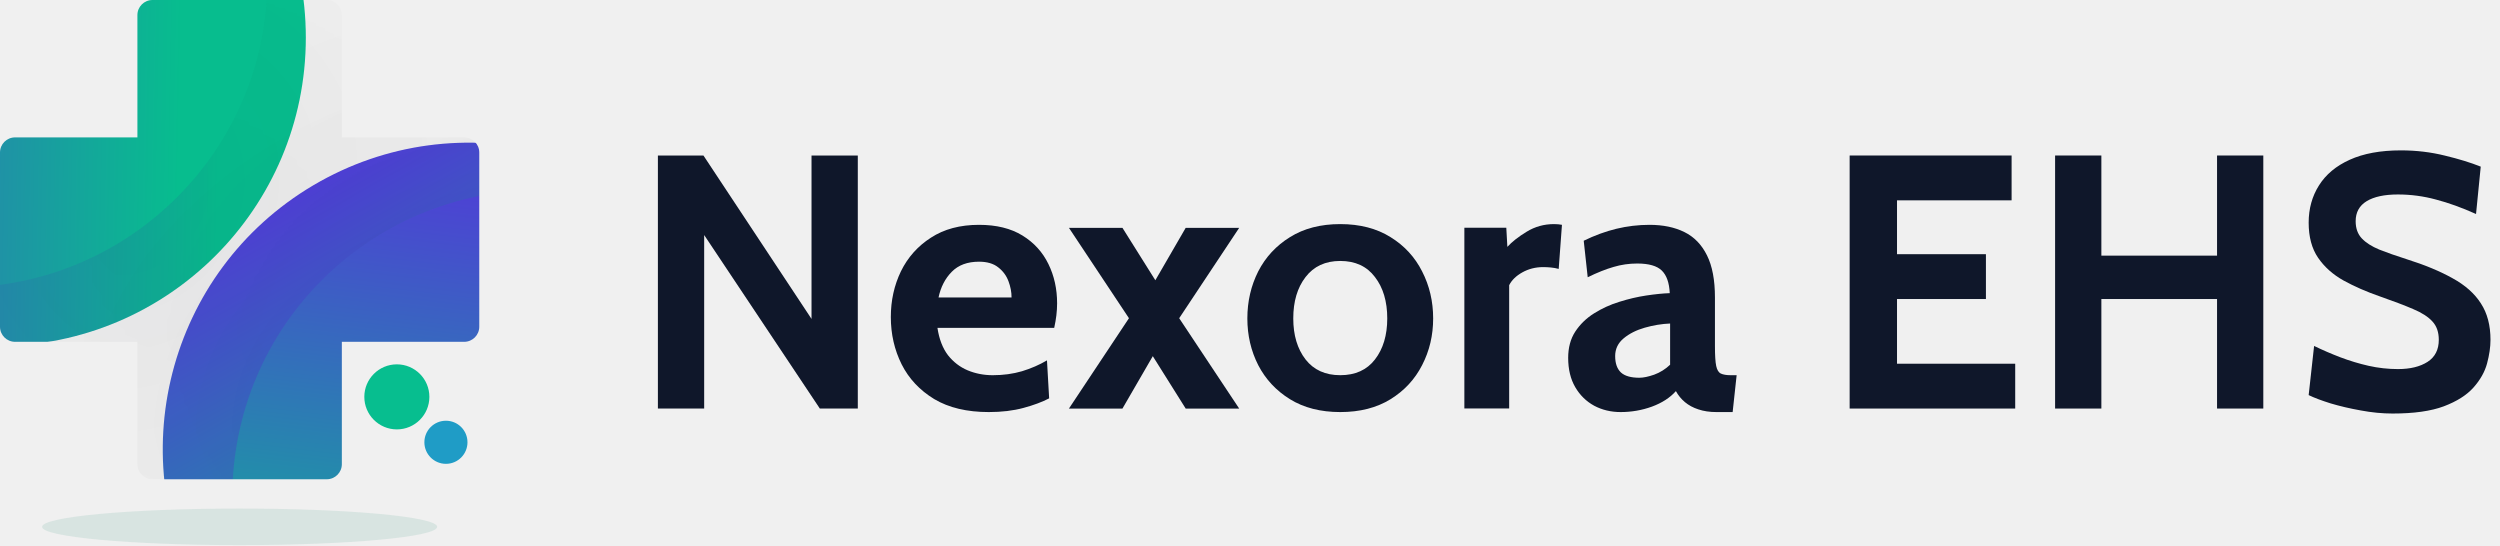
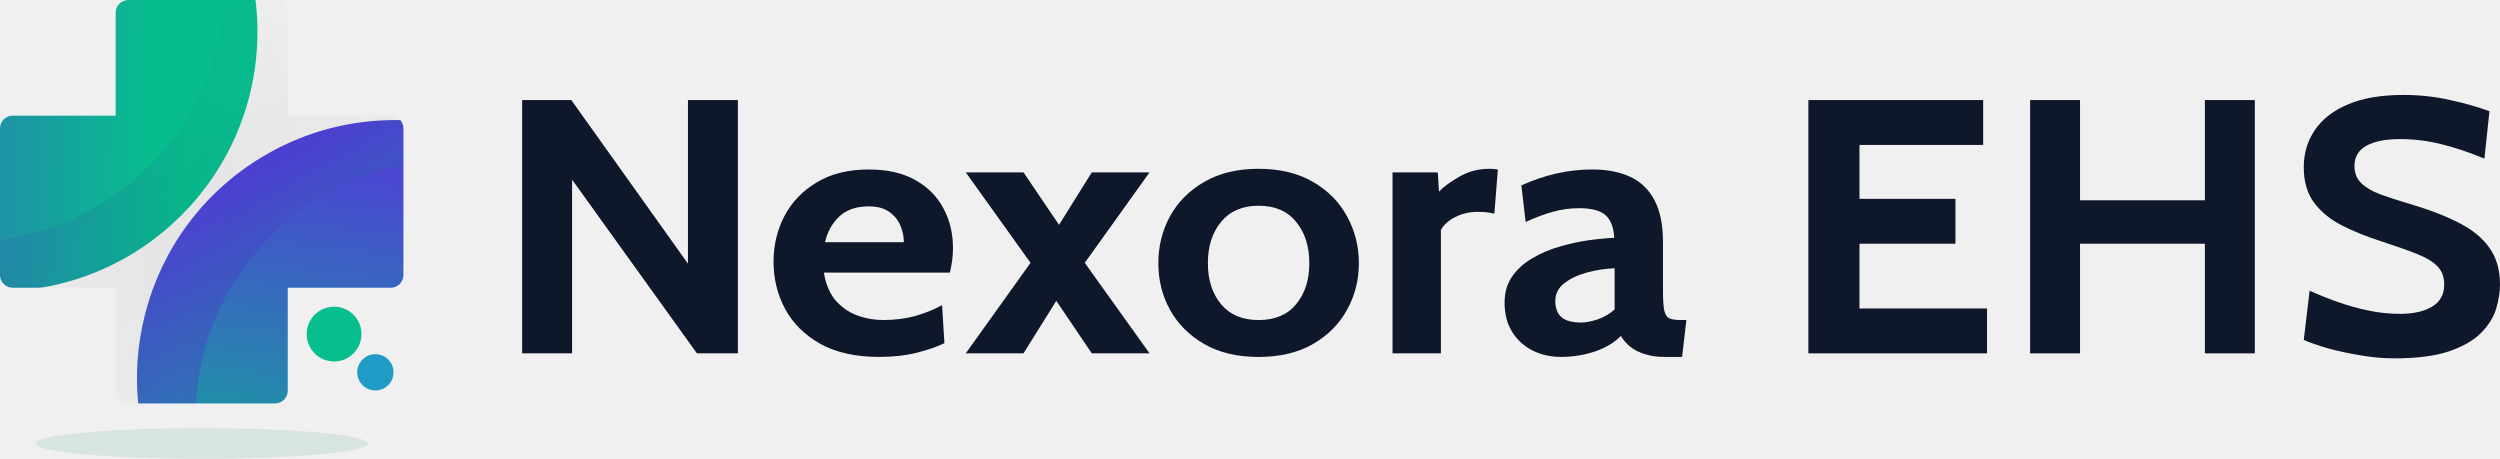
- <svg xmlns="http://www.w3.org/2000/svg" width="133" height="29" viewBox="0 0 133 29" fill="none">
+ <svg xmlns="http://www.w3.org/2000/svg" width="158" height="29" viewBox="0 0 158 29" fill="none">
  <g clip-path="url(#clip0_185_418)">
    <mask id="mask0_185_418" style="mask-type:alpha" maskUnits="userSpaceOnUse" x="0" y="0" width="26" height="26">
      <path d="M7.31 0.802C7.31 0.359 7.669 0 8.113 0H17.384C17.827 0 18.186 0.359 18.186 0.802V24.694C18.186 25.137 17.827 25.497 17.384 25.497H8.113C7.669 25.497 7.31 25.137 7.31 24.694V0.802Z" fill="url(#paint0_linear_185_418)" />
      <path d="M0.802 18.185C0.359 18.185 0 17.826 0 17.383V8.111C0 7.668 0.359 7.309 0.802 7.309H24.694C25.137 7.309 25.497 7.668 25.497 8.111V17.383C25.497 17.826 25.137 18.185 24.694 18.185H0.802Z" fill="url(#paint1_linear_185_418)" />
    </mask>
    <g mask="url(#mask0_185_418)">
      <path d="M16.27 2.004C16.27 11.065 8.924 18.411 -0.137 18.411C-9.198 18.411 -16.544 11.065 -16.544 2.004C-16.544 -7.057 -9.198 -14.402 -0.137 -14.402C8.924 -14.402 16.27 -7.057 16.27 2.004Z" fill="url(#paint2_linear_185_418)" />
      <g filter="url(#filter0_dd_185_418)">
        <path d="M14.226 -1.109C14.226 7.952 6.88 15.297 -2.181 15.297C-11.242 15.297 -18.587 7.952 -18.587 -1.109C-18.587 -10.17 -11.242 -17.516 -2.181 -17.516C6.88 -17.516 14.226 -10.17 14.226 -1.109Z" fill="url(#paint3_linear_185_418)" />
      </g>
      <path d="M33.251 37.915C25.504 42.496 15.51 39.929 10.93 32.182C6.349 24.435 8.916 14.441 16.663 9.861C24.41 5.28 34.403 7.847 38.984 15.594C43.564 23.341 40.998 33.335 33.251 37.915Z" fill="url(#paint4_linear_185_418)" />
      <g filter="url(#filter1_dd_185_418)">
        <path d="M27.026 42.632C18.071 41.732 11.541 33.744 12.441 24.789C13.341 15.834 21.329 9.304 30.284 10.204C39.239 11.104 45.769 19.092 44.869 28.047C43.969 37.002 35.981 43.532 27.026 42.632Z" fill="url(#paint5_linear_185_418)" />
      </g>
    </g>
    <path d="M21.113 22.844C22.069 22.844 22.843 22.069 22.843 21.113C22.843 20.158 22.069 19.383 21.113 19.383C20.157 19.383 19.382 20.158 19.382 21.113C19.382 22.069 20.157 22.844 21.113 22.844Z" fill="#07BE8F" />
    <path d="M23.724 24.676C24.357 24.676 24.87 24.162 24.87 23.529C24.87 22.896 24.357 22.383 23.724 22.383C23.09 22.383 22.577 22.896 22.577 23.529C22.577 24.162 23.09 24.676 23.724 24.676Z" fill="#1F9CC6" />
    <path d="M12.748 29.001C18.553 29.001 23.258 28.565 23.258 28.028C23.258 27.49 18.553 27.055 12.748 27.055C6.944 27.055 2.238 27.49 2.238 28.028C2.238 28.565 6.944 29.001 12.748 29.001Z" fill="#479681" fill-opacity="0.14" />
-     <path d="M127.283 22C126.738 22 126.177 21.945 125.6 21.837C125.023 21.734 124.488 21.609 123.994 21.462C123.501 21.308 123.11 21.16 122.821 21.019L123.11 18.404C123.558 18.622 124.026 18.824 124.513 19.01C125.001 19.195 125.501 19.346 126.013 19.462C126.526 19.577 127.045 19.635 127.571 19.635C128.225 19.635 128.751 19.506 129.148 19.25C129.545 18.994 129.744 18.603 129.744 18.077C129.744 17.673 129.632 17.349 129.408 17.106C129.183 16.856 128.84 16.635 128.379 16.442C127.917 16.244 127.327 16.019 126.61 15.769C125.892 15.519 125.247 15.237 124.677 14.923C124.106 14.603 123.654 14.199 123.321 13.711C122.988 13.224 122.821 12.603 122.821 11.846C122.821 11.103 123.004 10.442 123.369 9.865C123.735 9.282 124.279 8.827 125.004 8.5C125.735 8.167 126.642 8 127.725 8C128.545 8 129.327 8.093 130.071 8.279C130.815 8.458 131.449 8.654 131.975 8.865L131.725 11.385C130.968 11.045 130.257 10.789 129.59 10.615C128.93 10.436 128.257 10.346 127.571 10.346C126.853 10.346 126.299 10.465 125.908 10.702C125.517 10.939 125.321 11.295 125.321 11.769C125.321 12.147 125.43 12.452 125.648 12.683C125.866 12.914 126.177 13.112 126.581 13.279C126.985 13.439 127.468 13.609 128.033 13.789C129.007 14.096 129.824 14.436 130.485 14.808C131.151 15.173 131.651 15.619 131.985 16.144C132.324 16.663 132.494 17.308 132.494 18.077C132.494 18.462 132.433 18.881 132.311 19.337C132.19 19.785 131.949 20.212 131.59 20.615C131.231 21.019 130.706 21.353 130.013 21.615C129.327 21.872 128.417 22 127.283 22Z" fill="#0F172A" />
-     <path d="M109.331 21.735V8.273H111.793V13.6H117.947V8.273H120.408V21.735H117.947V15.908H111.793V21.735H109.331Z" fill="#0F172A" />
-     <path d="M98.401 21.735V8.273H107.017V10.658H100.921V13.523H105.651V15.908H100.921V19.35H107.209V21.735H98.401Z" fill="#0F172A" />
-     <path d="M86.216 21.922C85.703 21.922 85.235 21.81 84.812 21.586C84.389 21.355 84.052 21.025 83.802 20.596C83.552 20.166 83.427 19.647 83.427 19.038C83.427 18.493 83.552 18.028 83.802 17.644C84.059 17.253 84.392 16.929 84.802 16.672C85.219 16.41 85.668 16.204 86.148 16.057C86.636 15.903 87.113 15.791 87.581 15.721C88.055 15.65 88.472 15.608 88.831 15.596C88.805 15.044 88.664 14.644 88.408 14.394C88.152 14.144 87.716 14.019 87.1 14.019C86.671 14.019 86.251 14.079 85.841 14.201C85.437 14.317 84.978 14.499 84.466 14.749L84.254 12.807C84.831 12.525 85.408 12.313 85.985 12.172C86.568 12.031 87.158 11.961 87.754 11.961C88.472 11.961 89.091 12.089 89.61 12.346C90.129 12.602 90.53 13.015 90.812 13.586C91.094 14.15 91.235 14.897 91.235 15.826V18.422C91.235 18.903 91.257 19.253 91.302 19.471C91.347 19.682 91.43 19.817 91.552 19.874C91.674 19.932 91.85 19.961 92.081 19.961H92.389L92.177 21.922H91.312C90.953 21.922 90.632 21.874 90.35 21.778C90.075 21.689 89.838 21.56 89.639 21.394C89.44 21.227 89.28 21.032 89.158 20.807C88.844 21.16 88.418 21.435 87.879 21.634C87.347 21.826 86.793 21.922 86.216 21.922ZM87.216 20.096C87.427 20.096 87.69 20.041 88.004 19.932C88.318 19.817 88.6 19.64 88.85 19.403V17.211C88.402 17.23 87.953 17.304 87.504 17.432C87.055 17.56 86.68 17.749 86.379 17.999C86.078 18.249 85.927 18.564 85.927 18.942C85.927 19.333 86.03 19.624 86.235 19.817C86.44 20.003 86.767 20.096 87.216 20.096Z" fill="#0F172A" />
-     <path d="M77.904 21.73V12.114H80.135L80.192 13.133C80.436 12.864 80.779 12.595 81.221 12.326C81.663 12.056 82.147 11.922 82.673 11.922C82.827 11.922 82.968 11.935 83.096 11.96L82.923 14.306C82.782 14.268 82.641 14.242 82.5 14.23C82.365 14.217 82.231 14.21 82.096 14.21C81.692 14.21 81.324 14.303 80.99 14.489C80.657 14.675 80.423 14.903 80.288 15.172V21.73H77.904Z" fill="#0F172A" />
-     <path d="M71.302 21.922C70.257 21.922 69.366 21.694 68.629 21.239C67.892 20.784 67.327 20.178 66.936 19.422C66.552 18.666 66.359 17.838 66.359 16.941C66.359 16.037 66.552 15.204 66.936 14.441C67.327 13.678 67.892 13.069 68.629 12.614C69.366 12.153 70.257 11.922 71.302 11.922C72.347 11.922 73.238 12.153 73.975 12.614C74.712 13.069 75.273 13.678 75.658 14.441C76.049 15.204 76.244 16.037 76.244 16.941C76.244 17.838 76.049 18.666 75.658 19.422C75.273 20.178 74.712 20.784 73.975 21.239C73.238 21.694 72.347 21.922 71.302 21.922ZM71.302 19.96C72.103 19.96 72.719 19.681 73.148 19.124C73.584 18.56 73.802 17.832 73.802 16.941C73.802 16.037 73.584 15.303 73.148 14.739C72.719 14.169 72.103 13.883 71.302 13.883C70.507 13.883 69.892 14.169 69.456 14.739C69.02 15.303 68.802 16.037 68.802 16.941C68.802 17.832 69.02 18.56 69.456 19.124C69.892 19.681 70.507 19.96 71.302 19.96Z" fill="#0F172A" />
-     <path d="M56.867 21.736L60.06 16.929L56.867 12.121H59.714L61.464 14.91L63.079 12.121H65.925L62.733 16.929L65.925 21.736H63.079L61.329 18.948L59.714 21.736H56.867Z" fill="#0F172A" />
-     <path d="M52.603 21.922C51.443 21.922 50.475 21.692 49.699 21.23C48.93 20.762 48.353 20.147 47.968 19.384C47.584 18.615 47.392 17.775 47.392 16.865C47.392 15.987 47.571 15.176 47.93 14.432C48.295 13.688 48.827 13.092 49.526 12.644C50.225 12.188 51.077 11.961 52.084 11.961C53.007 11.961 53.776 12.15 54.392 12.528C55.007 12.906 55.468 13.413 55.776 14.047C56.084 14.676 56.238 15.371 56.238 16.134C56.238 16.346 56.225 16.56 56.199 16.778C56.173 16.99 56.135 17.211 56.084 17.442H49.872C49.962 18.038 50.148 18.522 50.43 18.894C50.718 19.259 51.068 19.528 51.478 19.701C51.895 19.874 52.34 19.961 52.815 19.961C53.372 19.961 53.892 19.89 54.372 19.749C54.853 19.602 55.295 19.41 55.699 19.172L55.815 21.192C55.449 21.384 54.994 21.554 54.449 21.701C53.904 21.849 53.289 21.922 52.603 21.922ZM49.93 15.826H53.815C53.815 15.538 53.76 15.249 53.651 14.961C53.542 14.666 53.359 14.419 53.103 14.221C52.853 14.022 52.513 13.922 52.084 13.922C51.468 13.922 50.984 14.102 50.632 14.461C50.279 14.82 50.045 15.275 49.93 15.826Z" fill="#0F172A" />
-     <path d="M35 21.735V8.273H37.423L43.173 16.966V8.273H45.635V21.735H43.615L37.462 12.504V21.735H35Z" fill="#0F172A" />
+     <path d="M151.318 22.648C150.62 22.648 149.9 22.583 149.161 22.454C148.421 22.332 147.735 22.183 147.102 22.008C146.469 21.825 145.968 21.649 145.598 21.482L145.968 18.372C146.543 18.631 147.143 18.871 147.768 19.092C148.392 19.313 149.033 19.492 149.691 19.629C150.348 19.767 151.014 19.835 151.688 19.835C152.526 19.835 153.2 19.683 153.71 19.378C154.219 19.073 154.474 18.608 154.474 17.983C154.474 17.503 154.33 17.118 154.043 16.828C153.755 16.531 153.315 16.268 152.724 16.039C152.132 15.803 151.376 15.536 150.455 15.239C149.535 14.941 148.709 14.606 147.977 14.232C147.246 13.851 146.666 13.371 146.239 12.792C145.812 12.213 145.598 11.473 145.598 10.574C145.598 9.689 145.832 8.904 146.301 8.218C146.769 7.525 147.468 6.983 148.396 6.595C149.333 6.198 150.496 6 151.885 6C152.937 6 153.94 6.111 154.893 6.332C155.847 6.545 156.66 6.778 157.334 7.029L157.014 10.025C156.044 9.621 155.132 9.316 154.277 9.11C153.43 8.897 152.567 8.79 151.688 8.79C150.768 8.79 150.057 8.931 149.555 9.213C149.054 9.495 148.803 9.918 148.803 10.482C148.803 10.932 148.943 11.294 149.222 11.568C149.502 11.843 149.9 12.079 150.418 12.277C150.936 12.468 151.557 12.67 152.28 12.883C153.529 13.249 154.577 13.653 155.423 14.095C156.278 14.53 156.919 15.06 157.347 15.685C157.782 16.302 158 17.068 158 17.983C158 18.44 157.922 18.94 157.766 19.481C157.61 20.014 157.301 20.521 156.841 21.002C156.381 21.482 155.707 21.878 154.819 22.191C153.94 22.495 152.773 22.648 151.318 22.648Z" fill="#0F172A" />
+     <path d="M128.302 22.332V6.324H131.458V12.659H139.348V6.324H142.504V22.332H139.348V15.403H131.458V22.332H128.302Z" fill="#0F172A" />
+     <path d="M114.289 22.332V6.324H125.335V9.16H117.519V12.567H123.584V15.403H117.519V19.496H125.581V22.332H114.289Z" fill="#0F172A" />
+     <path d="M98.665 22.557C98.007 22.557 97.407 22.423 96.865 22.156C96.323 21.882 95.891 21.489 95.571 20.979C95.25 20.468 95.09 19.851 95.09 19.126C95.09 18.479 95.25 17.926 95.571 17.468C95.899 17.003 96.327 16.619 96.853 16.314C97.387 16.001 97.962 15.757 98.579 15.582C99.203 15.399 99.816 15.265 100.416 15.182C101.024 15.098 101.558 15.048 102.018 15.033C101.985 14.377 101.805 13.901 101.476 13.604C101.147 13.306 100.588 13.158 99.799 13.158C99.249 13.158 98.71 13.23 98.184 13.375C97.666 13.512 97.079 13.729 96.421 14.027L96.15 11.717C96.89 11.382 97.629 11.13 98.369 10.963C99.117 10.795 99.873 10.711 100.638 10.711C101.558 10.711 102.351 10.863 103.017 11.168C103.683 11.473 104.196 11.965 104.558 12.643C104.919 13.314 105.1 14.202 105.1 15.307V18.395C105.1 18.966 105.129 19.382 105.187 19.641C105.244 19.892 105.351 20.053 105.507 20.121C105.663 20.19 105.889 20.224 106.185 20.224H106.58L106.308 22.557H105.199C104.739 22.557 104.328 22.5 103.966 22.385C103.613 22.278 103.309 22.126 103.054 21.928C102.799 21.73 102.594 21.497 102.437 21.23C102.035 21.649 101.488 21.977 100.798 22.214C100.116 22.442 99.405 22.557 98.665 22.557ZM99.947 20.384C100.218 20.384 100.555 20.319 100.958 20.19C101.361 20.053 101.722 19.843 102.043 19.561V16.954C101.468 16.977 100.892 17.064 100.317 17.217C99.742 17.369 99.261 17.594 98.875 17.892C98.488 18.189 98.295 18.562 98.295 19.012C98.295 19.477 98.427 19.824 98.69 20.053C98.953 20.274 99.372 20.384 99.947 20.384Z" fill="#0F172A" />
+     <path d="M88.008 22.331V10.897H90.868L90.942 12.109C91.254 11.789 91.694 11.468 92.261 11.148C92.828 10.828 93.449 10.668 94.123 10.668C94.32 10.668 94.501 10.683 94.665 10.714L94.443 13.504C94.263 13.458 94.082 13.427 93.901 13.412C93.728 13.397 93.556 13.389 93.383 13.389C92.865 13.389 92.393 13.5 91.965 13.721C91.538 13.942 91.238 14.213 91.065 14.533V22.331H88.008Z" fill="#0F172A" />
+     <path d="M79.543 22.559C78.204 22.559 77.061 22.289 76.116 21.748C75.171 21.206 74.448 20.486 73.946 19.587C73.453 18.687 73.207 17.704 73.207 16.637C73.207 15.562 73.453 14.571 73.946 13.664C74.448 12.757 75.171 12.032 76.116 11.491C77.061 10.942 78.204 10.668 79.543 10.668C80.883 10.668 82.025 10.942 82.971 11.491C83.916 12.032 84.635 12.757 85.128 13.664C85.629 14.571 85.88 15.562 85.88 16.637C85.88 17.704 85.629 18.687 85.128 19.587C84.635 20.486 83.916 21.206 82.971 21.748C82.025 22.289 80.883 22.559 79.543 22.559ZM79.543 20.227C80.571 20.227 81.36 19.895 81.91 19.232C82.469 18.561 82.749 17.696 82.749 16.637C82.749 15.562 82.469 14.689 81.91 14.018C81.36 13.34 80.571 13.001 79.543 13.001C78.524 13.001 77.735 13.34 77.176 14.018C76.618 14.689 76.338 15.562 76.338 16.637C76.338 17.696 76.618 18.561 77.176 19.232C77.735 19.895 78.524 20.227 79.543 20.227Z" fill="#0F172A" />
+     <path d="M61.037 22.329L65.13 16.612L61.037 10.895H64.686L66.93 14.21L69.001 10.895H72.65L68.557 16.612L72.65 22.329H69.001L66.757 19.013L64.686 22.329H61.037Z" fill="#0F172A" />
+     <path d="M55.569 22.557C54.082 22.557 52.841 22.282 51.846 21.733C50.86 21.177 50.12 20.445 49.627 19.538C49.134 18.623 48.888 17.625 48.888 16.542C48.888 15.498 49.118 14.534 49.578 13.649C50.046 12.765 50.728 12.056 51.624 11.523C52.52 10.982 53.613 10.711 54.904 10.711C56.087 10.711 57.073 10.936 57.862 11.386C58.651 11.835 59.243 12.438 59.638 13.192C60.032 13.939 60.229 14.766 60.229 15.673C60.229 15.925 60.213 16.18 60.18 16.439C60.147 16.691 60.098 16.954 60.032 17.228H52.068C52.183 17.937 52.422 18.513 52.783 18.955C53.153 19.389 53.601 19.709 54.127 19.915C54.661 20.121 55.232 20.224 55.84 20.224C56.556 20.224 57.221 20.14 57.838 19.973C58.454 19.797 59.021 19.569 59.539 19.287L59.687 21.688C59.218 21.916 58.635 22.118 57.936 22.294C57.238 22.469 56.449 22.557 55.569 22.557ZM52.142 15.307H57.123C57.123 14.964 57.053 14.621 56.913 14.278C56.773 13.928 56.539 13.634 56.21 13.398C55.89 13.162 55.454 13.043 54.904 13.043C54.115 13.043 53.494 13.257 53.042 13.684C52.59 14.111 52.29 14.652 52.142 15.307Z" fill="#0F172A" />
+     <path d="M33 22.332V6.324H36.107L43.479 16.661V6.324H46.635V22.332H44.046L36.156 11.355V22.332H33Z" fill="#0F172A" />
  </g>
  <defs>
    <filter id="filter0_dd_185_418" x="-42.987" y="-37.116" width="81.613" height="81.612" filterUnits="userSpaceOnUse" color-interpolation-filters="sRGB">
      <feFlood flood-opacity="0" result="BackgroundImageFix" />
      <feColorMatrix in="SourceAlpha" type="matrix" values="0 0 0 0 0 0 0 0 0 0 0 0 0 0 0 0 0 0 127 0" result="hardAlpha" />
      <feOffset dy="4" />
      <feGaussianBlur stdDeviation="6.5" />
      <feColorMatrix type="matrix" values="0 0 0 0 0.075 0 0 0 0 0.063 0 0 0 0 0.133 0 0 0 0.06 0" />
      <feBlend mode="normal" in2="BackgroundImageFix" result="effect1_dropShadow_185_418" />
      <feColorMatrix in="SourceAlpha" type="matrix" values="0 0 0 0 0 0 0 0 0 0 0 0 0 0 0 0 0 0 127 0" result="hardAlpha" />
      <feOffset dy="4.8" />
      <feGaussianBlur stdDeviation="12.2" />
      <feColorMatrix type="matrix" values="0 0 0 0 0.075 0 0 0 0 0.063 0 0 0 0 0.133 0 0 0 0.1 0" />
      <feBlend mode="normal" in2="effect1_dropShadow_185_418" result="effect2_dropShadow_185_418" />
      <feBlend mode="normal" in="SourceGraphic" in2="effect2_dropShadow_185_418" result="shape" />
    </filter>
    <filter id="filter1_dd_185_418" x="-12.042" y="-9.479" width="81.394" height="81.394" filterUnits="userSpaceOnUse" color-interpolation-filters="sRGB">
      <feFlood flood-opacity="0" result="BackgroundImageFix" />
      <feColorMatrix in="SourceAlpha" type="matrix" values="0 0 0 0 0 0 0 0 0 0 0 0 0 0 0 0 0 0 127 0" result="hardAlpha" />
      <feOffset dy="4" />
      <feGaussianBlur stdDeviation="6.5" />
      <feColorMatrix type="matrix" values="0 0 0 0 0.075 0 0 0 0 0.063 0 0 0 0 0.133 0 0 0 0.06 0" />
      <feBlend mode="normal" in2="BackgroundImageFix" result="effect1_dropShadow_185_418" />
      <feColorMatrix in="SourceAlpha" type="matrix" values="0 0 0 0 0 0 0 0 0 0 0 0 0 0 0 0 0 0 127 0" result="hardAlpha" />
      <feOffset dy="4.8" />
      <feGaussianBlur stdDeviation="12.2" />
      <feColorMatrix type="matrix" values="0 0 0 0 0.075 0 0 0 0 0.063 0 0 0 0 0.133 0 0 0 0.1 0" />
      <feBlend mode="normal" in2="effect1_dropShadow_185_418" result="effect2_dropShadow_185_418" />
      <feBlend mode="normal" in="SourceGraphic" in2="effect2_dropShadow_185_418" result="shape" />
    </filter>
    <linearGradient id="paint0_linear_185_418" x1="21.613" y1="33.118" x2="-2.193" y2="32.659" gradientUnits="userSpaceOnUse">
      <stop stop-color="#07BE8F" />
      <stop offset="1" stop-color="#5435DB" />
    </linearGradient>
    <linearGradient id="paint1_linear_185_418" x1="21.613" y1="33.116" x2="-2.193" y2="32.657" gradientUnits="userSpaceOnUse">
      <stop stop-color="#07BE8F" />
      <stop offset="1" stop-color="#5435DB" />
    </linearGradient>
    <linearGradient id="paint2_linear_185_418" x1="11.272" y1="28.219" x2="-19.366" y2="27.628" gradientUnits="userSpaceOnUse">
      <stop stop-color="#07BE8F" />
      <stop offset="1" stop-color="#5435DB" />
    </linearGradient>
    <linearGradient id="paint3_linear_185_418" x1="9.228" y1="25.105" x2="-21.41" y2="24.515" gradientUnits="userSpaceOnUse">
      <stop stop-color="#07BE8F" />
      <stop offset="1" stop-color="#5435DB" />
    </linearGradient>
    <linearGradient id="paint4_linear_185_418" x1="8.311" y1="46.894" x2="-6.672" y2="20.401" gradientUnits="userSpaceOnUse">
      <stop stop-color="#07BE8F" />
      <stop offset="1" stop-color="#5435DB" />
    </linearGradient>
    <linearGradient id="paint5_linear_185_418" x1="1.615" y1="35.09" x2="5.241" y2="4.87" gradientUnits="userSpaceOnUse">
      <stop stop-color="#07BE8F" />
      <stop offset="1" stop-color="#5435DB" />
    </linearGradient>
    <clipPath id="clip0_185_418">
-       <rect width="132.494" height="29.001" fill="white" />
+       <rect width="158" height="29" fill="white" />
    </clipPath>
  </defs>
</svg>
